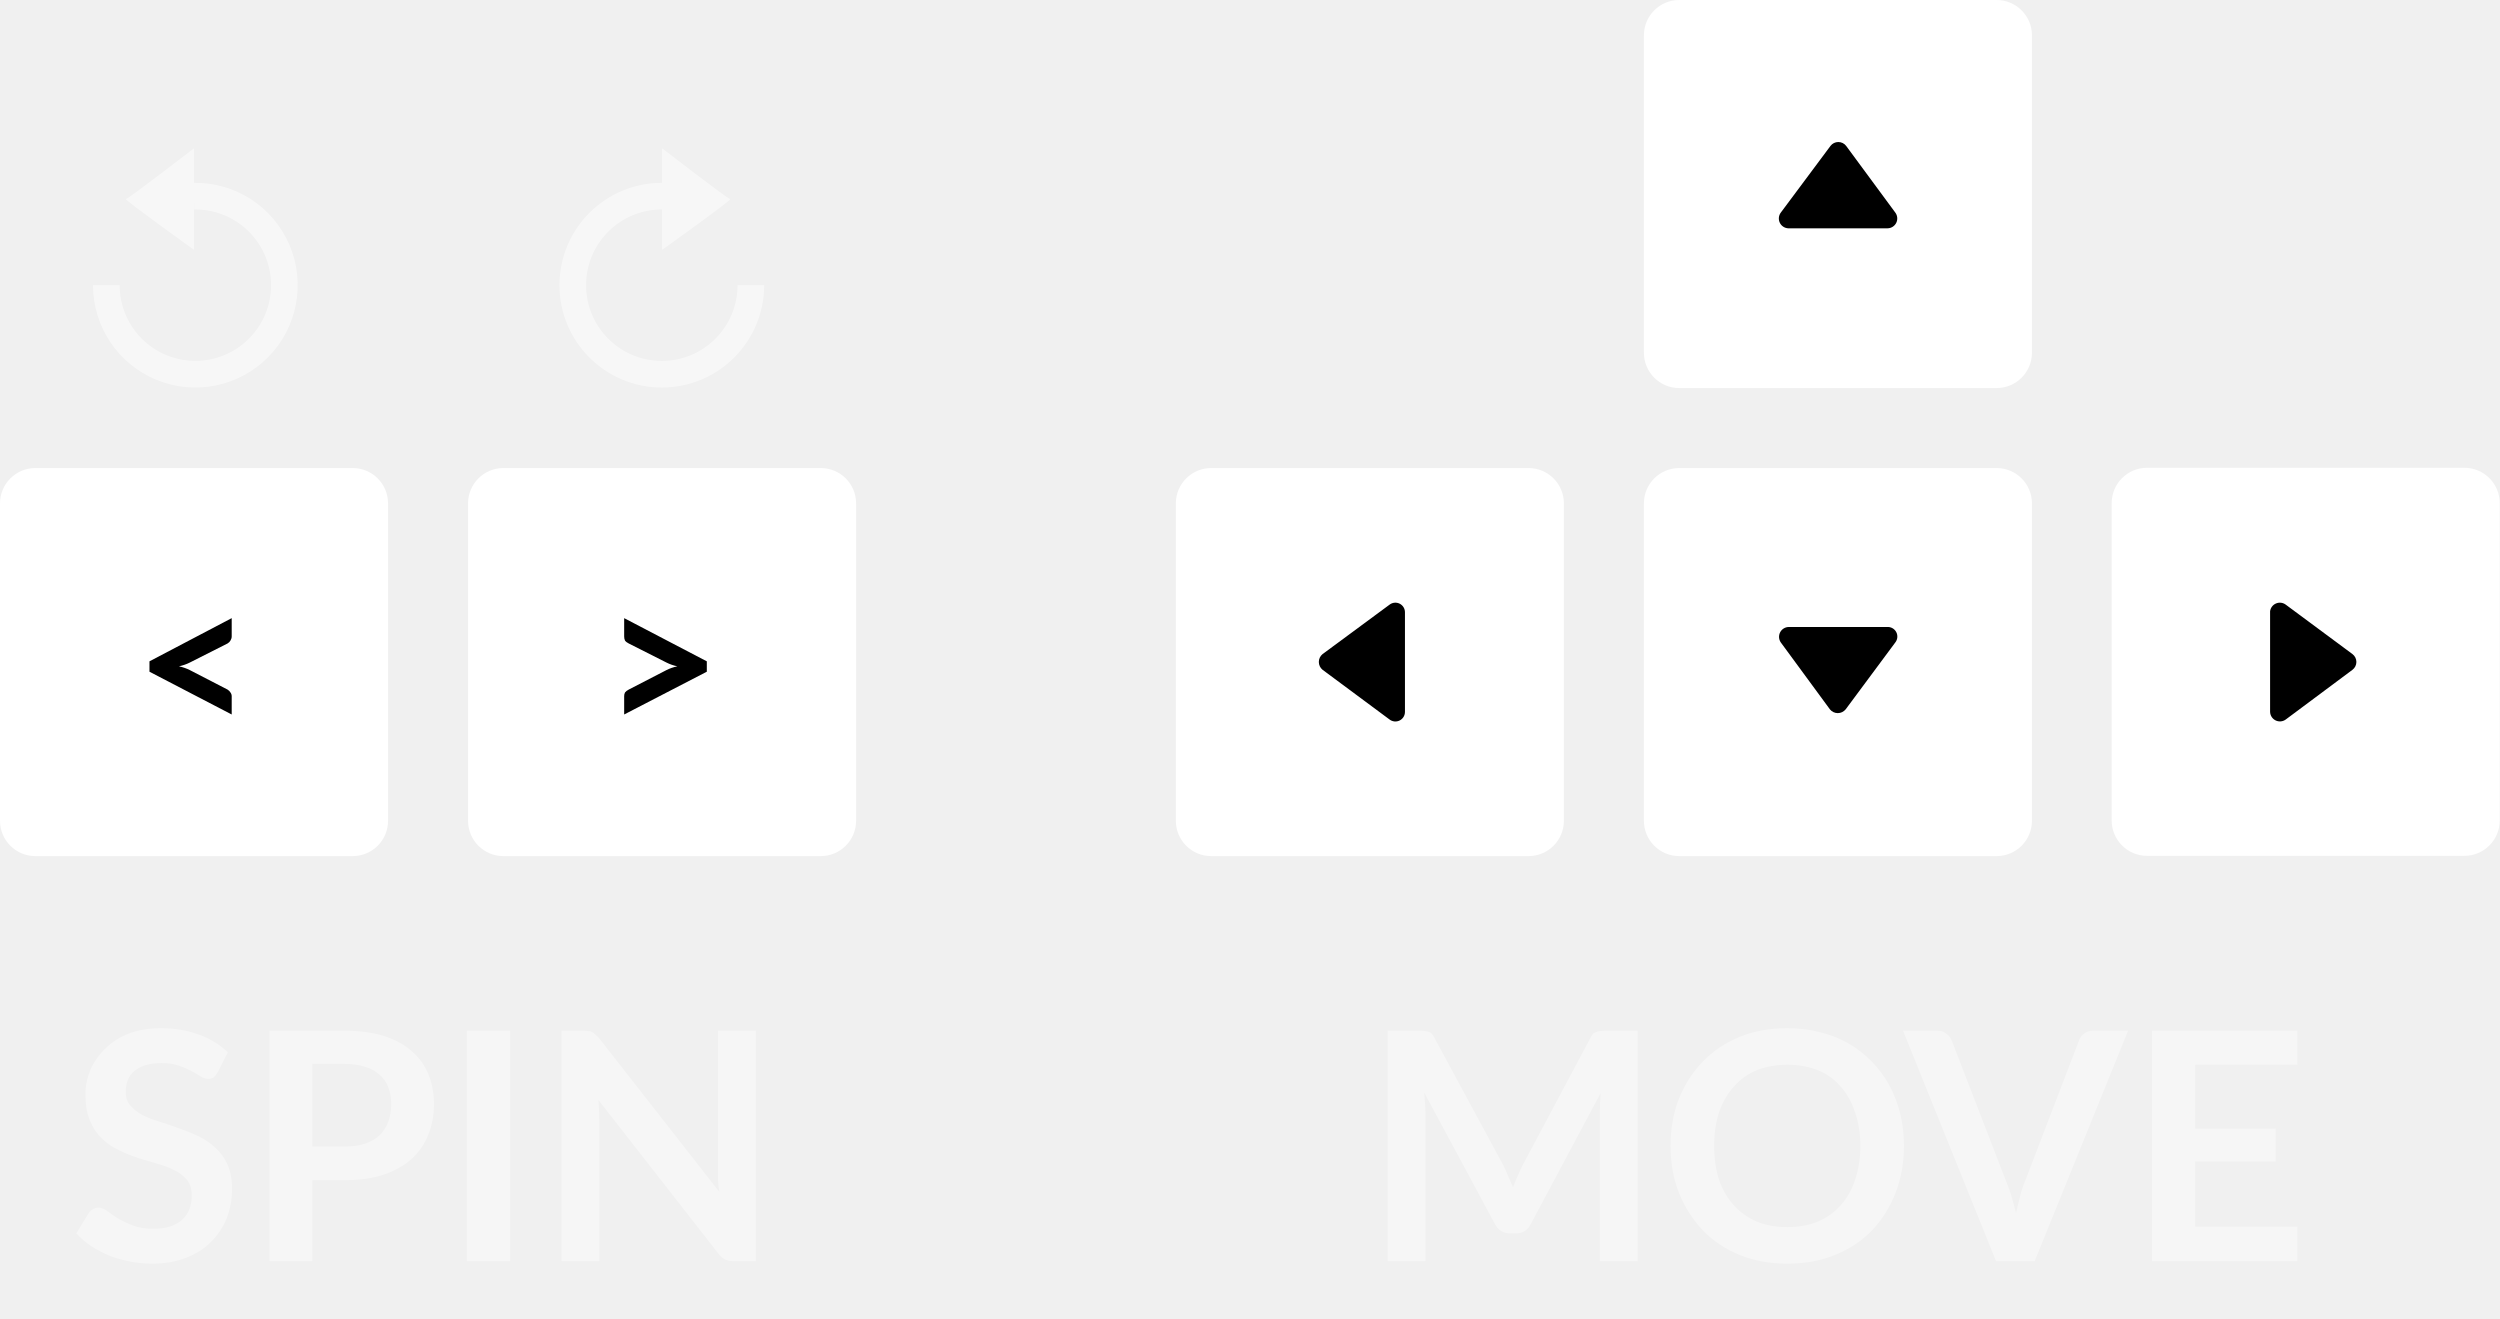
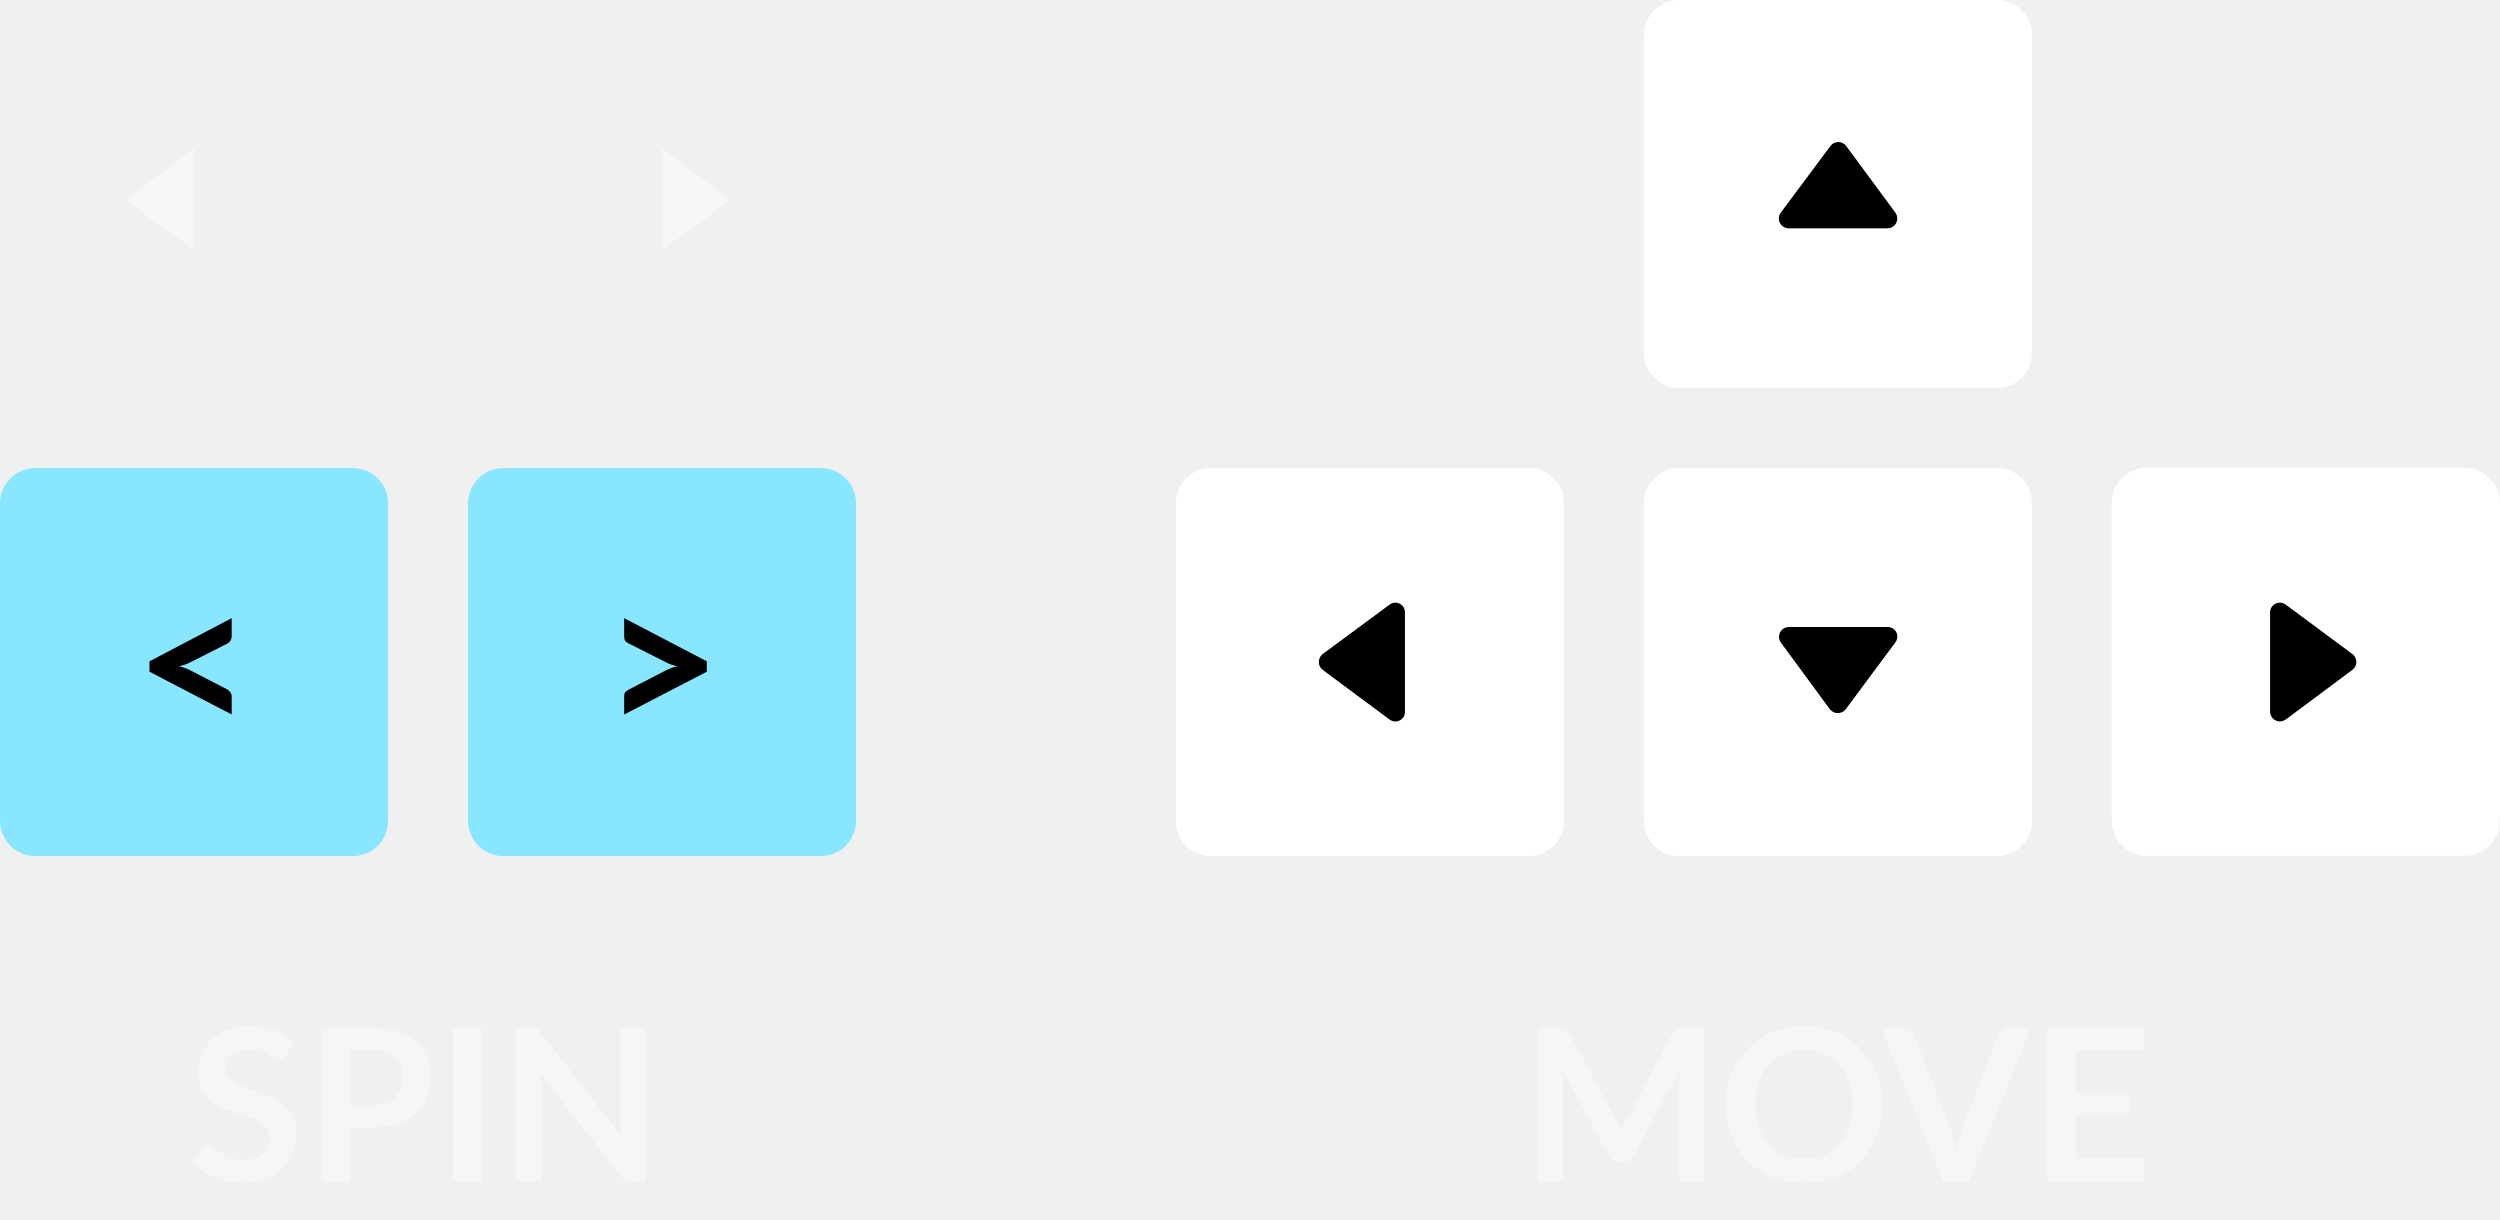
- <svg xmlns="http://www.w3.org/2000/svg" viewBox="0 0 94.06 49.62">
+ <svg xmlns="http://www.w3.org/2000/svg" viewBox="0 0 94.06 45.89">
  <g id="Layer_2" data-name="Layer 2">
    <g id="Layer_1-2" data-name="Layer 1">
      <g style="opacity:0.4">
-         <text transform="translate(2.59 47.45)" style="font-size:12px;fill:#fff;font-family:Lato-Bold, Lato;font-weight:700">SPIN</text>
+         <text transform="translate(7.06 44.45)" style="font-size:8px;fill:#fff;font-family:Lato-Bold, Lato;font-weight:700">SPIN</text>
      </g>
      <g style="opacity:0.4">
-         <text transform="translate(51.24 47.45)" style="font-size:12px;fill:#fff;font-family:Lato-Bold, Lato;font-weight:700">M<tspan x="11.16" y="0" style="letter-spacing:-0.028em">O</tspan>
-           <tspan x="20.42" y="0">VE</tspan>
+         <text transform="translate(57.21 44.45)" style="font-size:8px;fill:#fff;font-family:Lato-Bold, Lato;font-weight:700">M<tspan x="7.44" y="0" style="letter-spacing:-0.028em">O</tspan>
+           <tspan x="13.61" y="0">VE</tspan>
        </text>
      </g>
-       <rect y="17.61" width="14.6" height="14.6" rx="1.33" ry="1.33" style="fill:#fff" />
+       <rect y="17.61" width="14.6" height="14.6" rx="1.33" ry="1.33" style="fill:#88e6ff" />
      <text transform="translate(5.03 27.71)" style="font-size:7.825px;font-family:Lato-Bold, Lato;font-weight:700">&lt;</text>
-       <rect x="17.61" y="17.61" width="14.6" height="14.6" rx="1.33" ry="1.33" style="fill:#fff" />
+       <rect x="17.61" y="17.61" width="14.6" height="14.6" rx="1.33" ry="1.33" style="fill:#88e6ff" />
      <text transform="translate(22.64 27.71)" style="font-size:7.825px;font-family:Lato-Bold, Lato;font-weight:700">&gt;</text>
      <rect x="61.85" width="14.6" height="14.6" rx="1.33" ry="1.33" style="fill:#fff" />
      <path d="M67,8l1.87-2.51a.37.37,0,0,1,.59,0L71.31,8a.37.37,0,0,1-.29.59H67.28A.37.37,0,0,1,67,8Z" />
      <rect x="61.85" y="17.61" width="14.6" height="14.6" rx="1.33" ry="1.33" transform="translate(138.3 49.82) rotate(180)" style="fill:#fff" />
      <path d="M71.31,24.17l-1.87,2.52a.38.38,0,0,1-.59,0L67,24.17a.37.37,0,0,1,.3-.58H71A.36.36,0,0,1,71.31,24.17Z" />
      <rect x="79.45" y="17.61" width="14.6" height="14.6" rx="1.33" ry="1.33" transform="translate(111.66 -61.85) rotate(90)" style="fill:#fff" />
      <path d="M86,22.75l2.51,1.86a.37.37,0,0,1,0,.59L86,27.07a.37.37,0,0,1-.59-.29V23A.37.37,0,0,1,86,22.75Z" />
      <rect x="44.24" y="17.61" width="14.6" height="14.6" rx="1.33" ry="1.33" transform="translate(26.63 76.45) rotate(-90)" style="fill:#fff" />
      <path d="M52.28,27.07,49.76,25.2a.38.38,0,0,1,0-.59l2.52-1.86a.36.36,0,0,1,.58.29v3.74A.36.36,0,0,1,52.28,27.07Z" />
      <g style="opacity:0.49">
-         <path d="M7.3,7.38A3.35,3.35,0,1,1,4,10.73" style="fill:none;stroke:#fff;stroke-miterlimit:10" />
        <path d="M7.3,5.58V9.4S4.65,7.5,4.74,7.49,7.3,5.58,7.3,5.58Z" style="fill:#fff" />
-         <path d="M24.91,7.38a3.35,3.35,0,1,0,3.34,3.35" style="fill:none;stroke:#fff;stroke-miterlimit:10" />
        <path d="M24.91,5.58V9.4s2.66-1.9,2.56-1.91S24.91,5.58,24.91,5.58Z" style="fill:#fff" />
      </g>
    </g>
  </g>
</svg>
